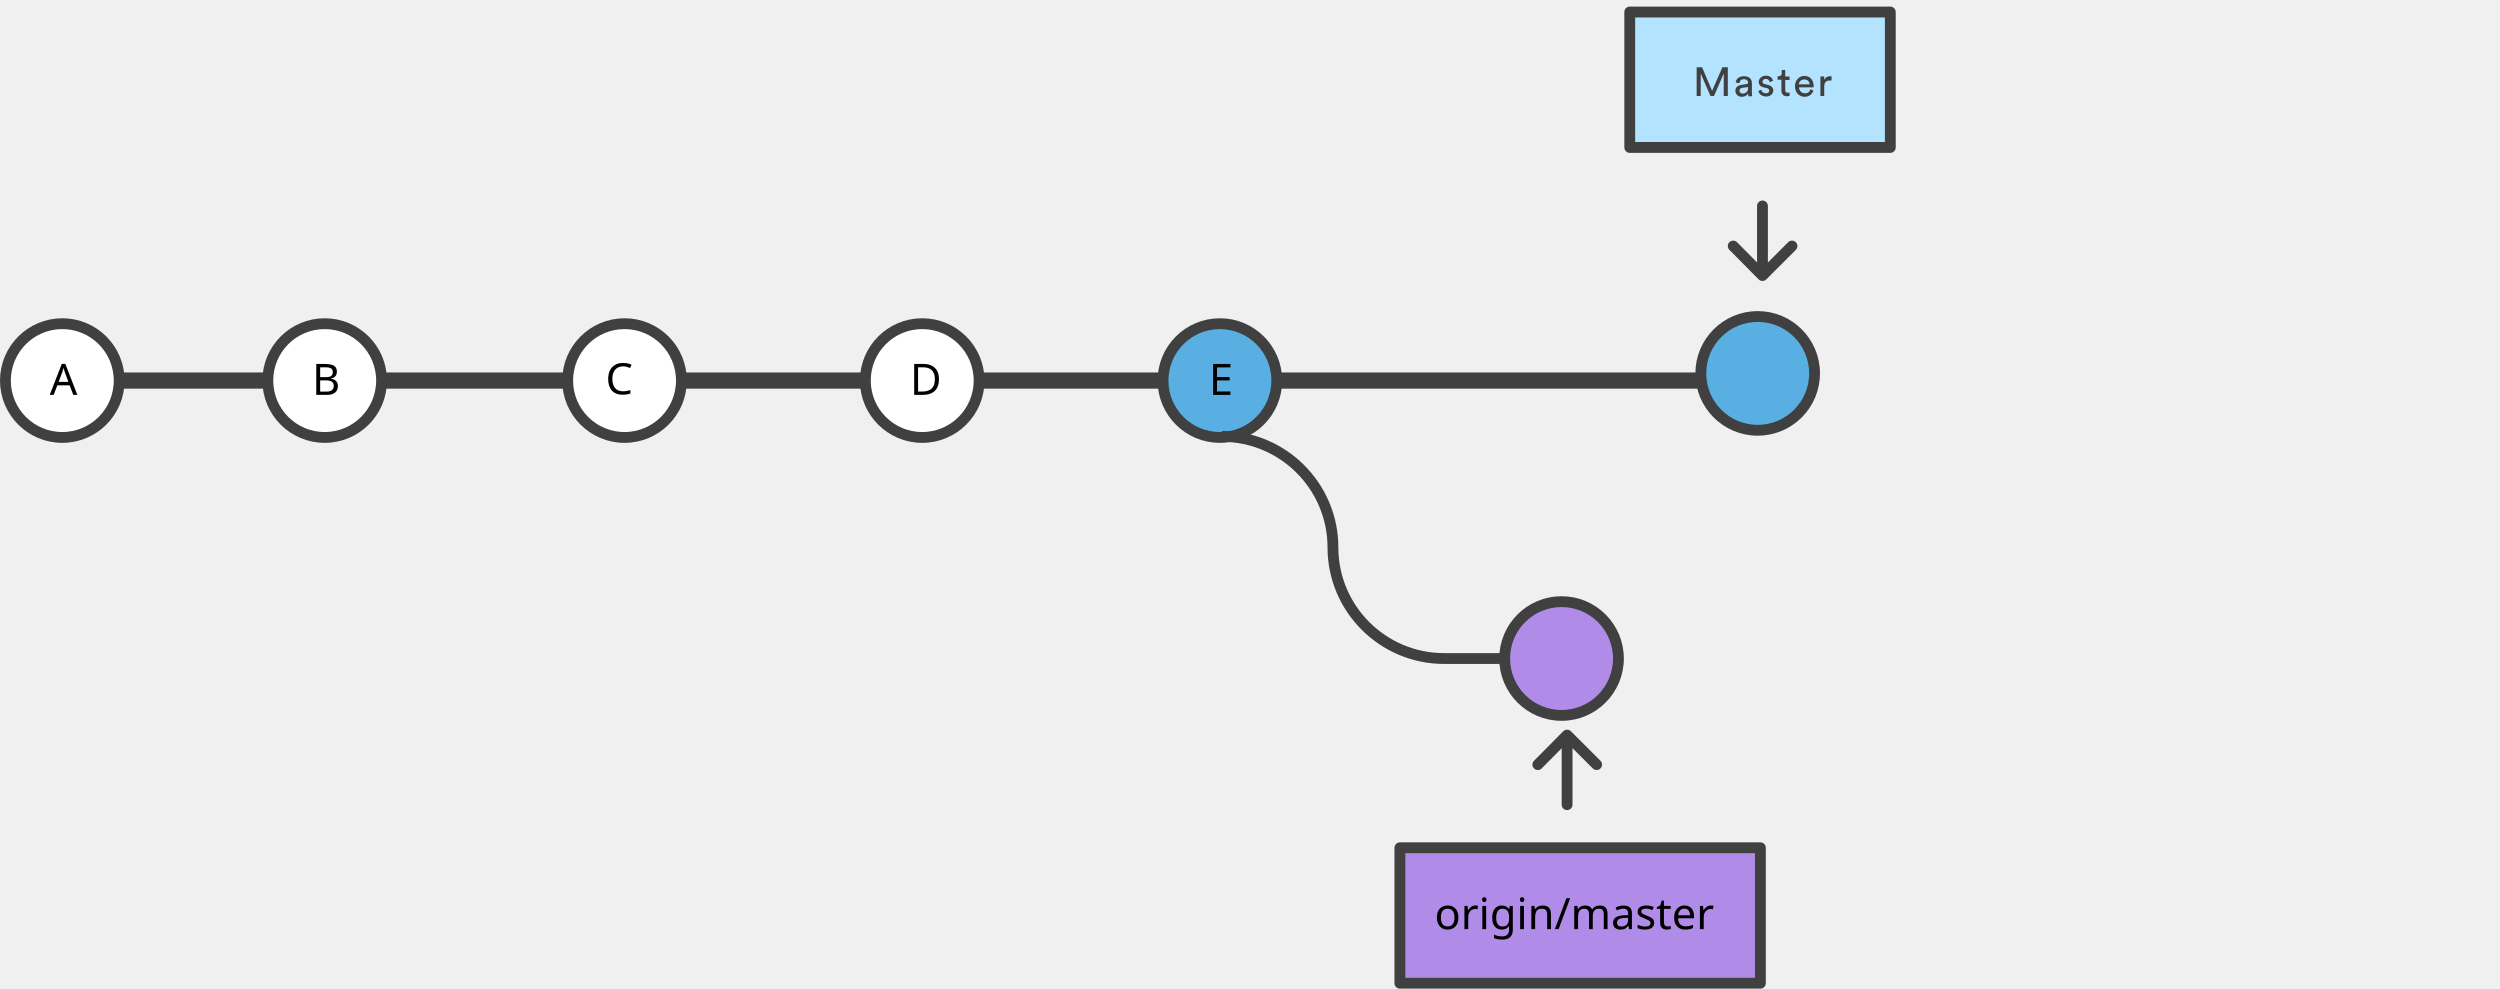
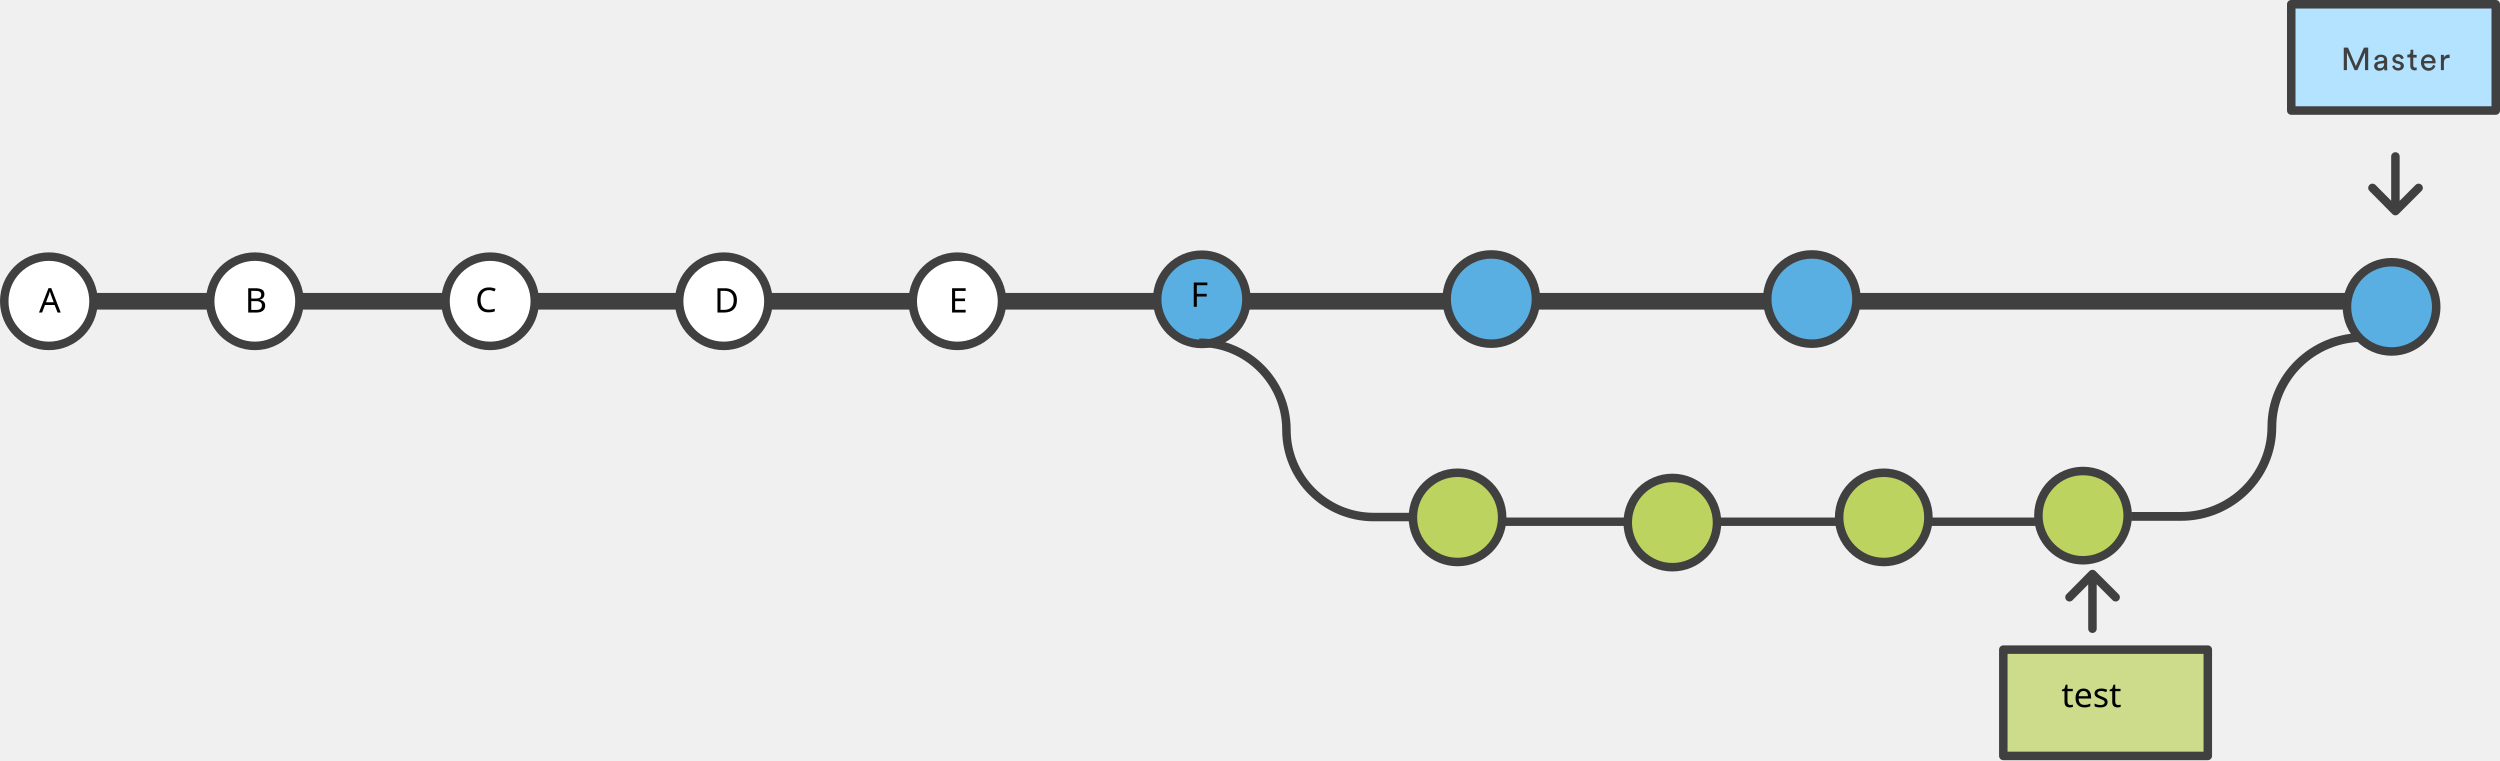
- <svg xmlns="http://www.w3.org/2000/svg" viewBox="0 0 923 365" version="1.1" id="svg21" width="923" height="365">
+ <svg xmlns="http://www.w3.org/2000/svg" viewBox="0 0 1176.069 357.605" version="1.1" id="svg21" width="1176.069" height="357.605">
  <defs id="defs25" />
  <style id="style2">.st0{display:none;} .st1{display:inline;} .st2{fill:#FFFFFF;} .st3{fill:none;stroke:#9882CE;stroke-width:4;stroke-miterlimit:10;} .st4{fill:#B3E3FF;stroke:#404040;stroke-width:4;stroke-miterlimit:10;} .st5{fill:#FFFFFF;stroke:#404040;stroke-width:4;stroke-miterlimit:10;} .st6{fill:none;stroke:#404040;stroke-width:4;stroke-linecap:round;stroke-linejoin:round;stroke-miterlimit:10;} .st7{fill:#B18BE8;stroke:#404040;stroke-width:4;stroke-linecap:round;stroke-linejoin:round;stroke-miterlimit:10;} .st8{fill:#404040;} .st9{fill:none;stroke:#404040;stroke-width:4;stroke-miterlimit:10;} .st10{fill:#B18BE8;stroke:#404040;stroke-width:4;stroke-miterlimit:10;} .st11{fill:#4ED1A1;stroke:#404040;stroke-width:4;stroke-miterlimit:10;} .st12{fill:none;stroke:#CCCCCC;stroke-width:7;stroke-linecap:round;stroke-linejoin:round;stroke-miterlimit:10;} .st13{fill:#FFFFFF;stroke:#CCCCCC;stroke-width:7;stroke-linecap:round;stroke-linejoin:round;stroke-miterlimit:10;} .st14{fill:none;stroke:#404040;stroke-width:7;stroke-miterlimit:10;} .st15{fill:#B3E3FF;stroke:#404040;stroke-width:7;stroke-miterlimit:10;} .st16{fill:#CCCCCC;} .st17{fill:#FFFFFF;stroke:#404040;stroke-width:4;stroke-linejoin:round;stroke-miterlimit:10;} .st18{fill:#FFFFFF;stroke:#404040;stroke-width:4;stroke-linecap:round;stroke-linejoin:round;stroke-miterlimit:10;} .st19{fill:#B3E3FF;stroke:#404040;stroke-width:4;stroke-linejoin:round;stroke-miterlimit:10;} .st20{fill:none;stroke:#CCCCCC;stroke-linecap:round;stroke-linejoin:round;stroke-miterlimit:10;} .st21{fill:#999999;} .st22{fill:#4ED1A1;stroke:#404040;stroke-width:4;stroke-linecap:round;stroke-linejoin:round;stroke-miterlimit:10;} .st23{fill:#4CD3D6;stroke:#404040;stroke-width:4;stroke-linejoin:round;stroke-miterlimit:10;} .st24{fill:none;stroke:#59AFE1;stroke-width:4;stroke-miterlimit:10;} .st25{fill:#59AFE1;stroke:#404040;stroke-width:4;stroke-linejoin:round;stroke-miterlimit:10;} .st26{fill:#FFFFFF;stroke:#59AFE1;stroke-width:4;stroke-miterlimit:10;} .st27{fill:#B3E3FF;stroke:#404040;stroke-width:4;stroke-linecap:round;stroke-linejoin:round;stroke-miterlimit:10;} .st28{fill:#FC8363;stroke:#404040;stroke-width:4;stroke-linecap:round;stroke-linejoin:round;stroke-miterlimit:10;} .st29{fill:#CCCCCC;stroke:#404040;stroke-width:4;stroke-miterlimit:10;} .st30{fill:#FFFFFF;stroke:#6693ED;stroke-width:4;stroke-miterlimit:10;} .st31{fill:none;stroke:#A97CDD;stroke-width:4;stroke-linecap:round;stroke-linejoin:round;stroke-miterlimit:10;} .st32{fill:none;stroke:#B3E3FF;stroke-width:4;stroke-linecap:round;stroke-linejoin:round;stroke-miterlimit:10;} .st33{fill:none;stroke:#4ED1A1;stroke-width:4;stroke-linecap:round;stroke-miterlimit:10;} .st34{fill:none;stroke:#4ED1A1;stroke-width:4;stroke-linecap:round;stroke-linejoin:round;stroke-miterlimit:10;} .st35{fill:#E24B88;stroke:#404040;stroke-width:4;stroke-linecap:round;stroke-linejoin:round;stroke-miterlimit:10;} .st36{fill:none;stroke:#DEEFF8;stroke-width:4;stroke-miterlimit:10;} .st37{fill:none;stroke:#CCCCCC;stroke-width:4;stroke-linecap:round;stroke-linejoin:round;} .st38{fill:none;stroke:#CCCCCC;stroke-width:4;stroke-linecap:round;stroke-linejoin:round;stroke-dasharray:0,14.305;} .st39{fill:none;stroke:#CCCCCC;stroke-width:4;stroke-linecap:round;stroke-linejoin:round;stroke-dasharray:0,14.169;} .st40{fill:none;stroke:#CCCCCC;stroke-width:4;stroke-linecap:round;stroke-linejoin:round;stroke-dasharray:0,13.979;} .st41{fill:none;stroke:#CCCCCC;stroke-width:4;stroke-linecap:round;stroke-linejoin:round;stroke-dasharray:0,14.788;} .st42{fill:none;stroke:#CCCCCC;stroke-width:4;stroke-linecap:round;stroke-linejoin:round;stroke-dasharray:0,14.963;} .st43{fill:none;stroke:#CCCCCC;stroke-width:4;stroke-linecap:round;stroke-linejoin:round;stroke-dasharray:0,12.543;} .st44{fill:none;stroke:#CCCCCC;stroke-width:4;stroke-linecap:round;stroke-linejoin:round;stroke-dasharray:0,13.684;} .st45{fill:none;stroke:#CCCCCC;stroke-width:4;stroke-linecap:round;stroke-linejoin:round;stroke-dasharray:0,13.772;} .st46{fill:none;stroke:#CCCCCC;stroke-width:4;stroke-linecap:round;stroke-linejoin:round;stroke-dasharray:0,13.649;} .st47{fill:none;stroke:#CCCCCC;stroke-width:4;stroke-linecap:round;stroke-linejoin:round;stroke-dasharray:0,13.907;} .st48{fill:#4CD3D6;stroke:#404040;stroke-width:4;stroke-linecap:round;stroke-linejoin:round;stroke-miterlimit:10;} .st49{fill:none;stroke:#CCCCCC;stroke-width:4;stroke-linecap:round;stroke-linejoin:round;stroke-dasharray:0,14.986;} .st50{fill:none;stroke:#CCCCCC;stroke-width:4;stroke-linecap:round;stroke-linejoin:round;stroke-dasharray:0,14.012;} .st51{fill:none;stroke:#CCCCCC;stroke-width:4;stroke-linecap:round;stroke-linejoin:round;stroke-dasharray:0,14.124;} .st52{fill:none;} .st53{fill:#FFFFFF;stroke:#404040;stroke-width:7;stroke-linecap:round;stroke-linejoin:round;stroke-miterlimit:10;} .st54{fill:#59AFE1;stroke:#404040;stroke-width:7;stroke-linejoin:round;stroke-miterlimit:10;} .st55{fill:#E24B88;stroke:#404040;stroke-width:7;stroke-linecap:round;stroke-linejoin:round;stroke-miterlimit:10;} .st56{fill:none;stroke:#404040;stroke-width:7;stroke-linecap:round;stroke-linejoin:round;stroke-miterlimit:10;} .st57{fill:none;stroke:#CCCCCC;stroke-width:4;stroke-linecap:round;stroke-linejoin:round;stroke-miterlimit:10;} .st58{fill:#FFFFFF;stroke:#CCCCCC;stroke-width:4;stroke-linecap:round;stroke-linejoin:round;stroke-miterlimit:10;} .st59{fill:#F5F5F5;} .st60{fill:#3873AE;} .st61{fill:#75706C;} .st62{fill:none;stroke:#B3E3FF;stroke-width:4;stroke-miterlimit:10;} .st63{fill:#6F6F6F;} .st64{fill:none;stroke:#6F6F6F;stroke-width:2;stroke-miterlimit:10;} .st65{fill:none;stroke:#6F6F6F;stroke-width:3;stroke-miterlimit:10;} .st66{fill:#FFFFFF;stroke:#404040;stroke-width:6;stroke-miterlimit:10;} .st67{fill:#B3E3FF;stroke:#404040;stroke-width:6;stroke-miterlimit:10;}</style>
-   <path style="fill:#ffffff;stroke:#404040;stroke-width:5.986;stroke-linecap:round;stroke-linejoin:round;stroke-miterlimit:10" id="path4" d="M 15.41,140.503 H 659.716" class="st18" />
-   <circle style="fill:#ffffff;stroke:#404040;stroke-width:4;stroke-linecap:round;stroke-linejoin:round;stroke-miterlimit:10" id="circle6" r="21" cy="140.503" cx="119.876" class="st18" />
-   <circle style="fill:#ffffff;stroke:#404040;stroke-width:4;stroke-linecap:round;stroke-linejoin:round;stroke-miterlimit:10" id="circle8" r="21" cy="140.503" cx="230.581" class="st18" />
-   <circle style="fill:#ffffff;stroke:#404040;stroke-width:4;stroke-linecap:round;stroke-linejoin:round;stroke-miterlimit:10" id="circle10" r="21" cy="140.503" cx="340.481" class="st18" />
-   <circle style="fill:#59afe1;stroke:#404040;stroke-width:4;stroke-linejoin:round;stroke-miterlimit:10" id="circle12" r="21" cy="140.503" cx="450.381" class="st25" />
-   <path style="fill:#b3e3ff;stroke:#404040;stroke-width:4;stroke-linejoin:round;stroke-miterlimit:10" id="path14" d="m 601.704,4.437 h 96.2 v 50 h -96.2 z" class="st19" />
-   <path style="fill:#404040" id="path16" d="m 636.404,35.437 v -8.3 l -3.6,8.3 h -1.3 l -3.6,-8.3 v 8.3 h -1.5 v -10.6 h 2 l 3.7,8.7 3.8,-8.7 h 2 v 10.6 z m 6.5,-4.1 1.9,-0.3 c 0.4,-0.1 0.6,-0.3 0.6,-0.5 0,-0.7 -0.5,-1.3 -1.6,-1.3 -1,0 -1.5,0.6 -1.6,1.5 l -1.4,-0.3 c 0.2,-1.4 1.4,-2.3 3,-2.3 2.2,0 3,1.2 3,2.6 v 3.6 c 0,0.6 0.1,1 0.1,1.2 h -1.4 c 0,-0.2 -0.1,-0.5 -0.1,-1 -0.3,0.5 -1,1.2 -2.3,1.2 -1.5,0 -2.4,-1 -2.4,-2.2 0,-1.3 0.9,-2 2.2,-2.2 z m 2.5,1.1 v -0.3 l -2.2,0.3 c -0.6,0.1 -1,0.4 -1,1.1 0,0.5 0.4,1 1.2,1 1,0 2,-0.6 2,-2.1 z m 4.9,0.7 c 0.1,0.8 0.7,1.3 1.7,1.3 0.8,0 1.2,-0.4 1.2,-1 0,-0.4 -0.3,-0.8 -0.9,-0.9 l -1.2,-0.3 c -1.1,-0.2 -1.8,-1 -1.8,-2 0,-1.2 1.2,-2.3 2.6,-2.3 2,0 2.6,1.3 2.7,1.9 l -1.2,0.5 c -0.1,-0.4 -0.4,-1.2 -1.5,-1.2 -0.7,0 -1.2,0.5 -1.2,1 0,0.4 0.3,0.8 0.8,0.9 l 1.2,0.3 c 1.3,0.3 2,1.1 2,2.1 0,1 -0.9,2.2 -2.6,2.2 -2,0 -2.8,-1.3 -2.9,-2.1 z m 8.8,-4.9 h 1.6 v 1.3 h -1.6 v 3.7 c 0,0.7 0.3,1 1,1 0.2,0 0.4,0 0.6,-0.1 v 1.3 c -0.1,0 -0.5,0.1 -1,0.1 -1.2,0 -2,-0.8 -2,-2.1 v -4 h -1.4 v -1.3 h 0.4 c 0.8,0 1.1,-0.5 1.1,-1.1 v -1.2 h 1.3 z m 10.4,5.2 c -0.4,1.3 -1.6,2.3 -3.2,2.3 -1.9,0 -3.6,-1.4 -3.6,-3.9 0,-2.3 1.6,-3.8 3.4,-3.8 2.2,0 3.5,1.5 3.5,3.8 v 0.4 h -5.4 c 0,1.3 1,2.2 2.2,2.2 1.2,0 1.8,-0.6 2,-1.5 z m -1.4,-2.3 c 0,-1 -0.7,-1.8 -2,-1.8 -1.2,0 -1.9,0.9 -2,1.8 z m 8,-1.4 h -0.6 c -1.2,0 -2,0.6 -2,2.2 v 3.5 h -1.4 v -7.2 h 1.4 v 1.3 c 0.5,-1.1 1.4,-1.4 2.2,-1.4 h 0.5 v 1.6 z" class="st8" />
-   <path style="fill:none;stroke:#404040;stroke-width:4;stroke-linecap:round;stroke-linejoin:round;stroke-miterlimit:10" id="path18" d="m 650.704,99.537 v -23.5 m 10.9,14.8 -10.9,10.9 -10.8,-10.9" class="st6" />
-   <text xml:space="preserve" style="font-style:normal;font-weight:normal;font-size:16px;line-height:1.25;font-family:sans-serif;letter-spacing:0px;word-spacing:0px;fill:#000000;fill-opacity:1;stroke:none" x="115.219" y="145.798" id="text843">
-     <tspan id="tspan841" x="115.219" y="145.798">B</tspan>
+   <path style="fill:#ffffff;stroke:#404040;stroke-width:7.824;stroke-linecap:round;stroke-linejoin:round;stroke-miterlimit:10" id="path4" d="M 17.438,141.721 H 1118.235" class="st18" />
+   <circle style="fill:#ffffff;stroke:#404040;stroke-width:4;stroke-linecap:round;stroke-linejoin:round;stroke-miterlimit:10" id="circle6" r="21" cy="141.721" cx="119.876" class="st18" />
+   <circle style="fill:#ffffff;stroke:#404040;stroke-width:4;stroke-linecap:round;stroke-linejoin:round;stroke-miterlimit:10" id="circle8" r="21" cy="141.721" cx="230.581" class="st18" />
+   <circle style="fill:#ffffff;stroke:#404040;stroke-width:4;stroke-linecap:round;stroke-linejoin:round;stroke-miterlimit:10" id="circle10" r="21" cy="141.721" cx="340.481" class="st18" />
+   <circle style="fill:#ffffff;fill-opacity:1;stroke:#404040;stroke-width:4;stroke-linejoin:round;stroke-miterlimit:10" id="circle12" r="21" cy="141.721" cx="450.381" class="st25" />
+   <path style="fill:#b3e3ff;stroke:#404040;stroke-width:4;stroke-linejoin:round;stroke-miterlimit:10" id="path14" d="m 1077.869,2 h 96.2 v 50 h -96.2 z" class="st19" />
+   <path style="fill:#404040" id="path16" d="m 1112.569,33 v -8.3 l -3.6,8.3 h -1.3 l -3.6,-8.3 V 33 h -1.5 V 22.4 h 2 l 3.7,8.7 3.8,-8.7 h 2 V 33 Z m 6.5,-4.1 1.9,-0.3 c 0.4,-0.1 0.6,-0.3 0.6,-0.5 0,-0.7 -0.5,-1.3 -1.6,-1.3 -1,0 -1.5,0.6 -1.6,1.5 l -1.4,-0.3 c 0.2,-1.4 1.4,-2.3 3,-2.3 2.2,0 3,1.2 3,2.6 v 3.6 c 0,0.6 0.1,1 0.1,1.2 h -1.4 c 0,-0.2 -0.1,-0.5 -0.1,-1 -0.3,0.5 -1,1.2 -2.3,1.2 -1.5,0 -2.4,-1 -2.4,-2.2 0,-1.3 0.9,-2 2.2,-2.2 z m 2.5,1.1 v -0.3 l -2.2,0.3 c -0.6,0.1 -1,0.4 -1,1.1 0,0.5 0.4,1 1.2,1 1,0 2,-0.6 2,-2.1 z m 4.9,0.7 c 0.1,0.8 0.7,1.3 1.7,1.3 0.8,0 1.2,-0.4 1.2,-1 0,-0.4 -0.3,-0.8 -0.9,-0.9 l -1.2,-0.3 c -1.1,-0.2 -1.8,-1 -1.8,-2 0,-1.2 1.2,-2.3 2.6,-2.3 2,0 2.6,1.3 2.7,1.9 l -1.2,0.5 c -0.1,-0.4 -0.4,-1.2 -1.5,-1.2 -0.7,0 -1.2,0.5 -1.2,1 0,0.4 0.3,0.8 0.8,0.9 l 1.2,0.3 c 1.3,0.3 2,1.1 2,2.1 0,1 -0.9,2.2 -2.6,2.2 -2,0 -2.8,-1.3 -2.9,-2.1 z m 8.8,-4.9 h 1.6 v 1.3 h -1.6 v 3.7 c 0,0.7 0.3,1 1,1 0.2,0 0.4,0 0.6,-0.1 V 33 c -0.1,0 -0.5,0.1 -1,0.1 -1.2,0 -2,-0.8 -2,-2.1 v -4 h -1.4 v -1.3 h 0.4 c 0.8,0 1.1,-0.5 1.1,-1.1 v -1.2 h 1.3 z m 10.4,5.2 c -0.4,1.3 -1.6,2.3 -3.2,2.3 -1.9,0 -3.6,-1.4 -3.6,-3.9 0,-2.3 1.6,-3.8 3.4,-3.8 2.2,0 3.5,1.5 3.5,3.8 v 0.4 h -5.4 c 0,1.3 1,2.2 2.2,2.2 1.2,0 1.8,-0.6 2,-1.5 z m -1.4,-2.3 c 0,-1 -0.7,-1.8 -2,-1.8 -1.2,0 -1.9,0.9 -2,1.8 z m 8,-1.4 h -0.6 c -1.2,0 -2,0.6 -2,2.2 V 33 h -1.4 v -7.2 h 1.4 v 1.3 c 0.5,-1.1 1.4,-1.4 2.2,-1.4 h 0.5 v 1.6 z" class="st8" />
+   <path style="fill:none;stroke:#404040;stroke-width:4;stroke-linecap:round;stroke-linejoin:round;stroke-miterlimit:10" id="path18" d="M 1126.869,97.1 V 73.6 m 10.9,14.8 -10.9,10.9 -10.8,-10.9" class="st6" />
+   <text xml:space="preserve" style="font-style:normal;font-weight:normal;font-size:16px;line-height:1.25;font-family:sans-serif;letter-spacing:0px;word-spacing:0px;fill:#000000;fill-opacity:1;stroke:none" x="115.219" y="147.016" id="text843">
+     <tspan id="tspan841" x="115.219" y="147.016">B</tspan>
  </text>
-   <text xml:space="preserve" style="font-style:normal;font-weight:normal;font-size:16px;line-height:1.25;font-family:sans-serif;letter-spacing:0px;word-spacing:0px;fill:#000000;fill-opacity:1;stroke:none" x="223.576" y="145.571" id="text847">
-     <tspan id="tspan845" x="223.576" y="145.571">C</tspan>
+   <text xml:space="preserve" style="font-style:normal;font-weight:normal;font-size:16px;line-height:1.25;font-family:sans-serif;letter-spacing:0px;word-spacing:0px;fill:#000000;fill-opacity:1;stroke:none" x="223.576" y="146.79" id="text847">
+     <tspan id="tspan845" x="223.576" y="146.79">C</tspan>
  </text>
-   <text xml:space="preserve" style="font-style:normal;font-weight:normal;font-size:16px;line-height:1.25;font-family:sans-serif;letter-spacing:0px;word-spacing:0px;fill:#000000;fill-opacity:1;stroke:none" x="335.968" y="145.798" id="text851">
-     <tspan id="tspan849" x="335.968" y="145.798">D</tspan>
+   <text xml:space="preserve" style="font-style:normal;font-weight:normal;font-size:16px;line-height:1.25;font-family:sans-serif;letter-spacing:0px;word-spacing:0px;fill:#000000;fill-opacity:1;stroke:none" x="335.968" y="147.016" id="text851">
+     <tspan id="tspan849" x="335.968" y="147.016">D</tspan>
  </text>
-   <circle style="fill:#ffffff;stroke:#404040;stroke-width:4;stroke-linecap:round;stroke-linejoin:round;stroke-miterlimit:10" id="circle6-3" r="21" cy="140.503" cx="23" class="st18" />
-   <text xml:space="preserve" style="font-style:normal;font-weight:normal;font-size:16px;line-height:1.25;font-family:sans-serif;letter-spacing:0px;word-spacing:0px;fill:#000000;fill-opacity:1;stroke:none" x="18.35" y="145.798" id="text839">
-     <tspan id="tspan837" x="18.35" y="145.798">A</tspan>
+   <circle style="fill:#ffffff;stroke:#404040;stroke-width:4;stroke-linecap:round;stroke-linejoin:round;stroke-miterlimit:10" id="circle6-3" r="21" cy="141.721" cx="23" class="st18" />
+   <text xml:space="preserve" style="font-style:normal;font-weight:normal;font-size:16px;line-height:1.25;font-family:sans-serif;letter-spacing:0px;word-spacing:0px;fill:#000000;fill-opacity:1;stroke:none" x="18.35" y="147.016" id="text839">
+     <tspan id="tspan837" x="18.35" y="147.016">A</tspan>
  </text>
-   <text xml:space="preserve" style="font-style:normal;font-weight:normal;font-size:16px;line-height:1.25;font-family:sans-serif;letter-spacing:0px;word-spacing:0px;fill:#000000;fill-opacity:1;stroke:none" x="446.336" y="145.798" id="text896">
-     <tspan id="tspan894" x="446.336" y="145.798">E</tspan>
+   <text xml:space="preserve" style="font-style:normal;font-weight:normal;font-size:16px;line-height:1.25;font-family:sans-serif;letter-spacing:0px;word-spacing:0px;fill:#000000;fill-opacity:1;stroke:none" x="446.336" y="147.016" id="text896">
+     <tspan id="tspan894" x="446.336" y="147.016">E</tspan>
  </text>
-   <path style="fill:none;stroke:#404040;stroke-width:4;stroke-miterlimit:10" id="path4-3" d="m 492.122,202.126 c 0,-22.6 -18.4,-41 -41,-41 m 41,41 c 0,22.6 18.4,41 41,41 h 22.4" class="st14" />
-   <circle style="fill:#b18be8;stroke:#404040;stroke-width:4;stroke-linecap:round;stroke-linejoin:round;stroke-miterlimit:10" id="circle6-5" r="21" cy="-243.126" cx="576.522" class="st7" transform="scale(1,-1)" />
-   <path style="fill:#b18be8;stroke:#404040;stroke-width:4;stroke-linecap:round;stroke-linejoin:round;stroke-miterlimit:10" id="path26" d="m 516.838,363 h 133.1 v -50 h -133.1 z" class="st12" />
-   <circle style="fill:#59afe1;stroke:#404040;stroke-width:4;stroke-linejoin:round;stroke-miterlimit:10" id="circle12-6" r="21" cy="137.855" cx="648.937" class="st25" />
-   <text xml:space="preserve" style="font-style:normal;font-weight:normal;font-size:16px;line-height:1.25;font-family:sans-serif;letter-spacing:0px;word-spacing:0px;fill:#000000;fill-opacity:1;stroke:none" x="529.628" y="343.043" id="text1093">
-     <tspan id="tspan1091" x="529.628" y="343.043">origin/master</tspan>
+   <circle style="fill:#59afe1;stroke:#404040;stroke-width:4;stroke-linejoin:round;stroke-miterlimit:10" id="circle12-6" r="21" cy="140.803" cx="565.363" class="st25" />
+   <text xml:space="preserve" style="font-style:normal;font-weight:normal;font-size:16px;line-height:1.25;font-family:sans-serif;letter-spacing:0px;word-spacing:0px;fill:#000000;fill-opacity:1;stroke:none" x="560.035" y="144.33" id="text896-7">
+     <tspan id="tspan894-5" x="560.035" y="144.33">F</tspan>
  </text>
-   <path style="fill:none;stroke:#404040;stroke-width:4;stroke-linecap:round;stroke-linejoin:round;stroke-miterlimit:10" id="path18-9" d="m 578.57,273.589 v 23.5 m 10.9,-14.8 -10.9,-10.9 -10.8,10.9" class="st6" />
+   <flowRoot xml:space="preserve" id="flowRoot960" style="font-style:normal;font-weight:normal;font-size:16px;line-height:1.25;font-family:sans-serif;letter-spacing:0px;word-spacing:0px;fill:#000000;fill-opacity:1;stroke:none" transform="translate(-100.9193,-3.37859)">
+     <flowRegion id="flowRegion962">
+       <rect id="rect964" width="14.986" height="39.769" x="476.657" y="-19.507" />
+     </flowRegion>
+     <flowPara id="flowPara966" />
+   </flowRoot>
+   <flowRoot xml:space="preserve" id="flowRoot968" style="font-style:normal;font-weight:normal;font-size:16px;line-height:1.25;font-family:sans-serif;letter-spacing:0px;word-spacing:0px;fill:#000000;fill-opacity:1;stroke:none" transform="translate(-100.9193,-3.37859)">
+     <flowRegion id="flowRegion970">
+       <rect id="rect972" width="84.726" height="73.775" x="508.934" y="47.928" />
+     </flowRegion>
+     <flowPara id="flowPara974" />
+   </flowRoot>
+   <path style="fill:none;stroke:#404040;stroke-width:4;stroke-miterlimit:10" id="path4-3" d="m 605.176,202.226 c 0,-22.6 -18.4,-41 -41,-41 m 41,41 c 0,22.6 18.4,41 41,41 h 22.4" class="st14" />
+   <path style="fill:#ffffff;stroke:#404040;stroke-width:3.957;stroke-linecap:round;stroke-linejoin:round;stroke-miterlimit:10" id="path4-36" d="M 696.27,245.427 H 977.79" class="st18" />
+   <circle style="fill:#bcd35f;stroke:#404040;stroke-width:4;stroke-linejoin:round;stroke-miterlimit:10" id="circle12-6-9" r="21" cy="243.389" cx="685.661" class="st25" />
+   <circle style="fill:#bcd35f;stroke:#404040;stroke-width:4;stroke-linejoin:round;stroke-miterlimit:10" id="circle12-6-9-0" r="21" cy="245.834" cx="786.734" class="st25" />
+   <circle style="fill:#bcd35f;stroke:#404040;stroke-width:4;stroke-linejoin:round;stroke-miterlimit:10" id="circle12-6-9-0-6" r="21" cy="243.389" cx="886.177" class="st25" />
+   <circle style="fill:#bcd35f;stroke:#404040;stroke-width:4;stroke-linejoin:round;stroke-miterlimit:10" id="circle12-6-9-0-6-2" r="21" cy="242.574" cx="979.915" class="st25" />
+   <path style="fill:#bcd35f;fill-opacity:0.69;stroke:#404040;stroke-width:4;stroke-linejoin:round;stroke-miterlimit:10" id="path14-6" d="m 942.411,305.605 h 96.2 v 50 h -96.2 z" class="st19" />
+   <text xml:space="preserve" style="font-style:normal;font-weight:normal;font-size:16px;line-height:1.25;font-family:sans-serif;letter-spacing:0px;word-spacing:0px;fill:#000000;fill-opacity:1;stroke:none" x="969.726" y="332.643" id="text3714">
+     <tspan id="tspan3712" x="969.726" y="332.643">test</tspan>
+   </text>
+   <path style="fill:none;stroke:#404040;stroke-width:4;stroke-linecap:round;stroke-linejoin:round;stroke-miterlimit:10" id="path18-1" d="m 984.348,272.257 v 23.5 m 10.9,-14.8 -10.9,-10.9 -10.8,10.9" class="st6" />
+   <circle style="fill:#59afe1;stroke:#404040;stroke-width:4;stroke-linejoin:round;stroke-miterlimit:10" id="circle12-6-8" r="21" cy="140.685" cx="701.555" class="st25" />
+   <circle style="fill:#59afe1;stroke:#404040;stroke-width:4;stroke-linejoin:round;stroke-miterlimit:10" id="circle12-6-8-7" r="21" cy="140.685" cx="852.35" class="st25" />
+   <path style="fill:none;stroke:#404040;stroke-width:4.142;stroke-miterlimit:10" id="path4-3-2" d="m 1068.755,200.833 c 0,-23.206 19.213,-42.099 42.811,-42.099 m -42.811,42.099 c 0,23.206 -19.213,42.099 -42.811,42.099 h -23.389" class="st14" />
+   <circle style="fill:#59afe1;stroke:#404040;stroke-width:4;stroke-linejoin:round;stroke-miterlimit:10" id="circle12-6-8-7-0" r="21" cy="144.349" cx="1125.072" class="st25" />
</svg>
